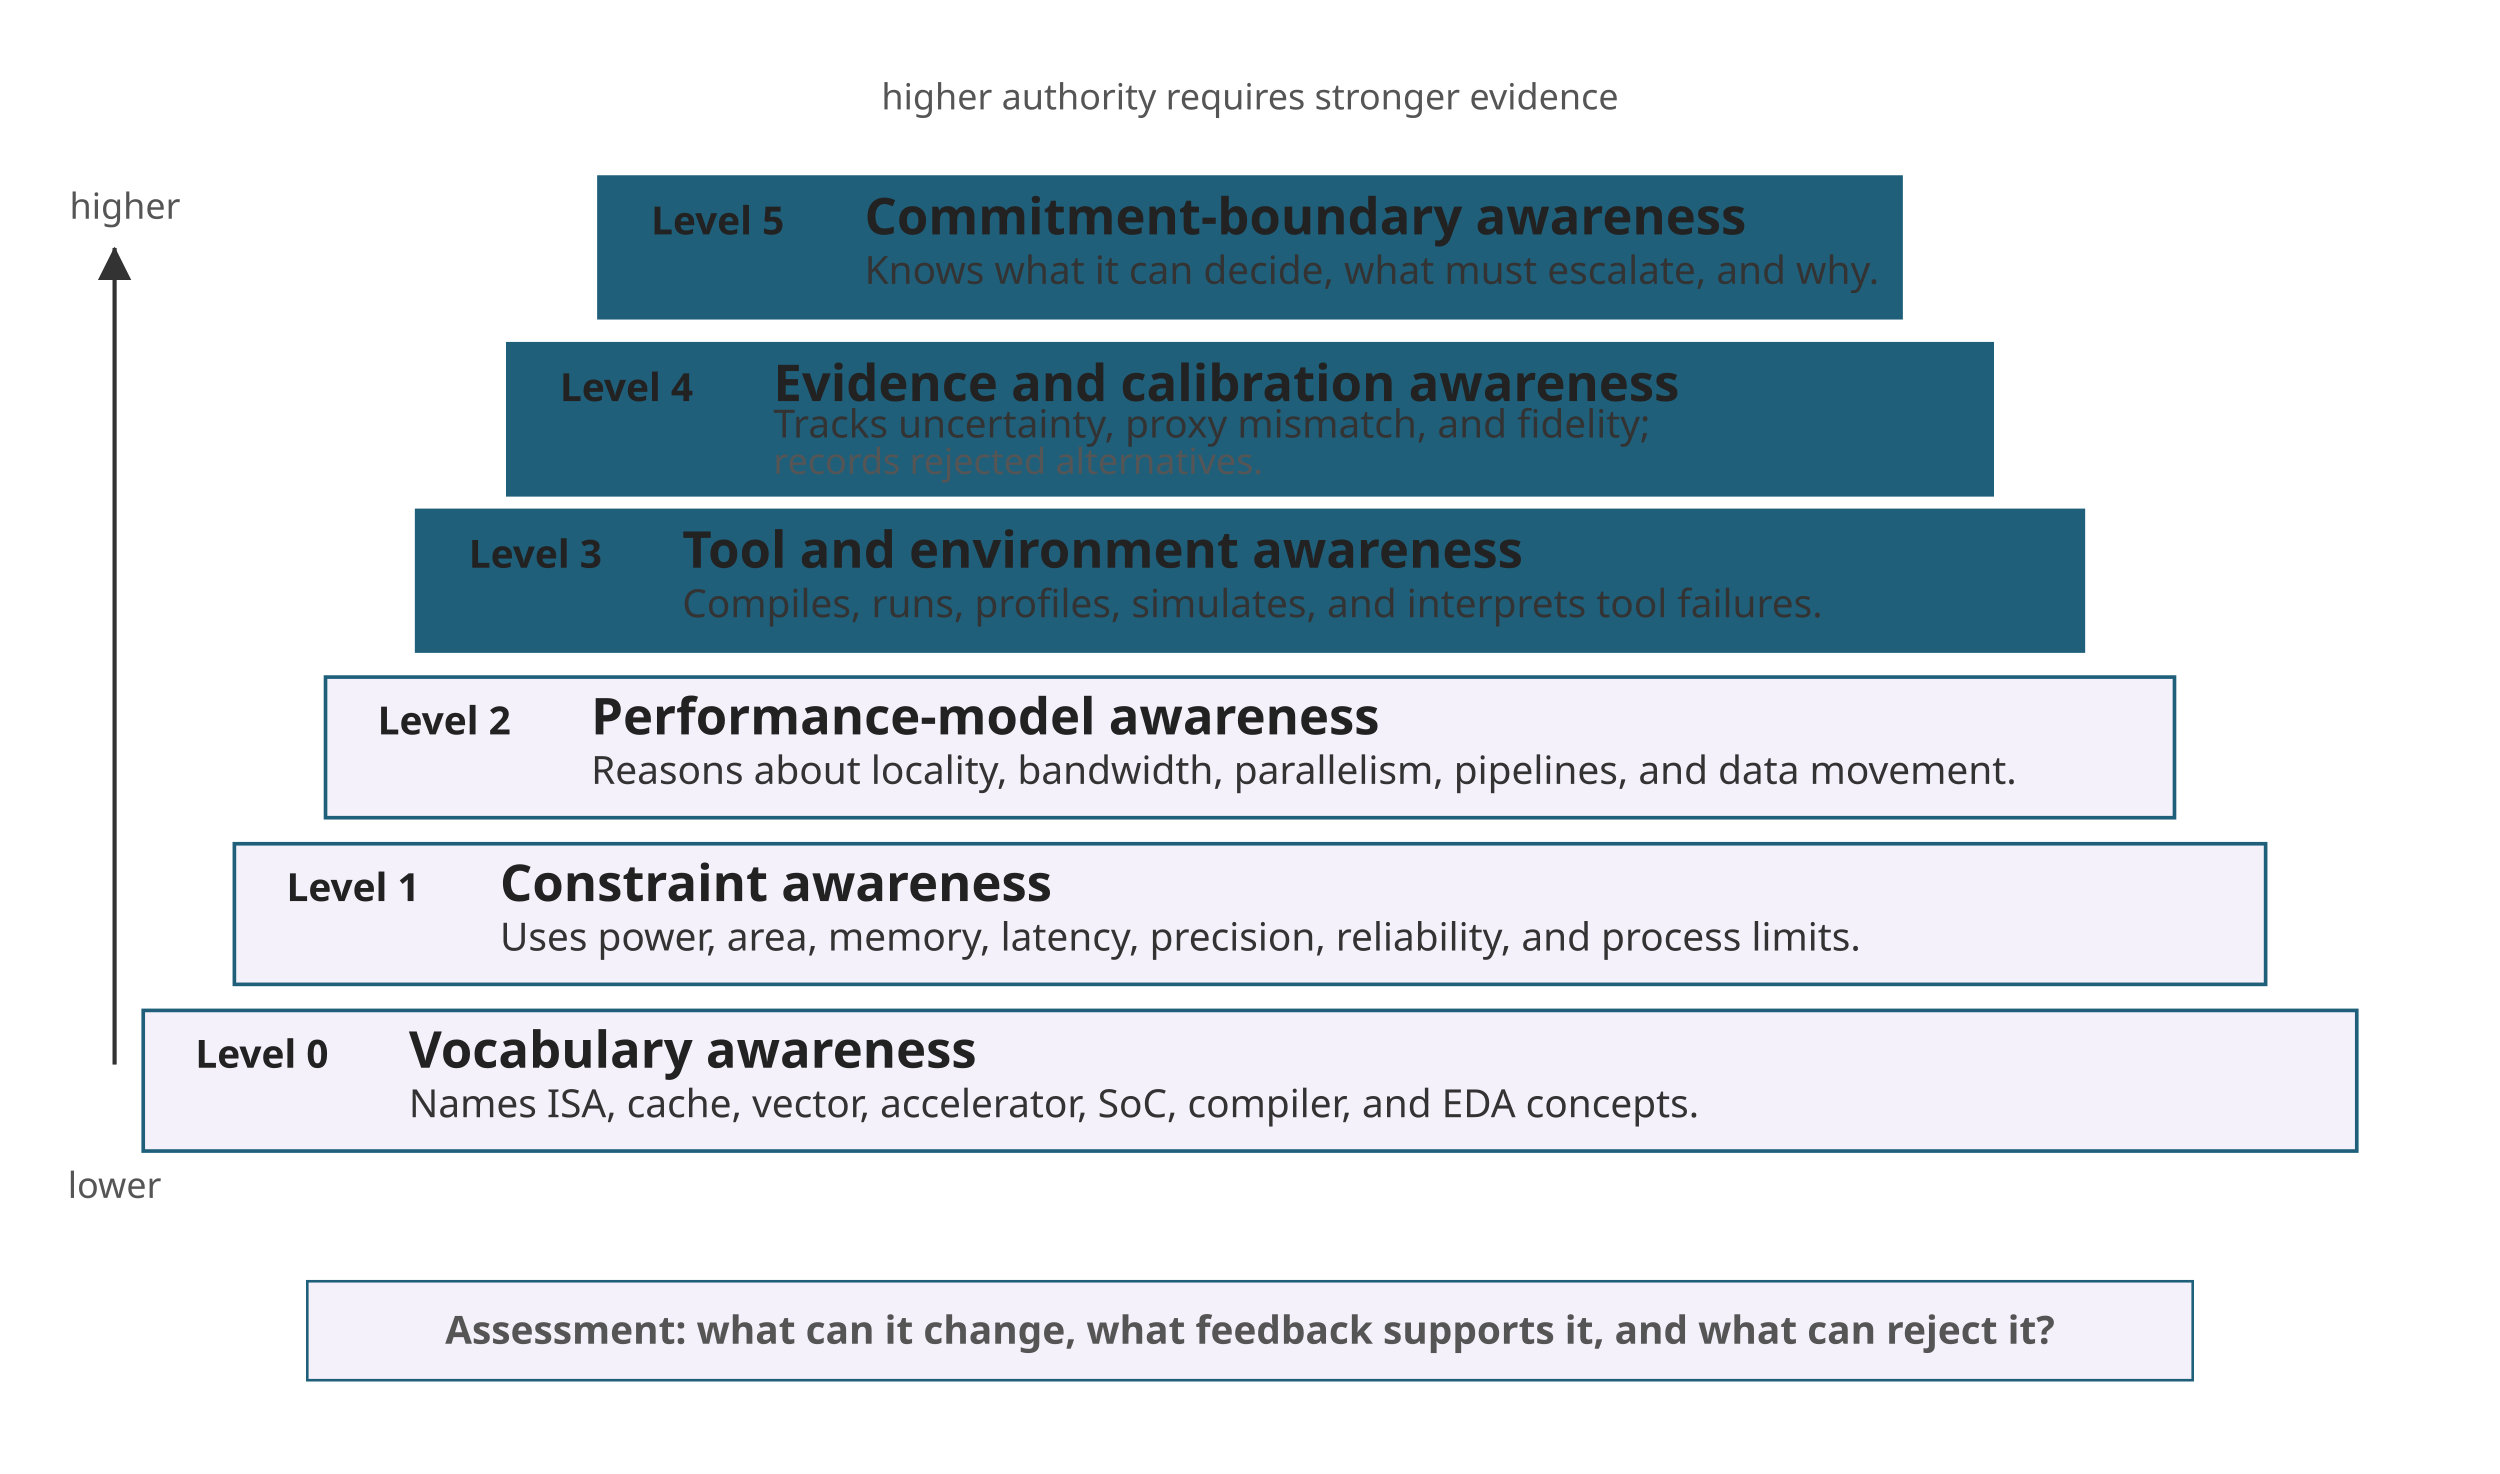
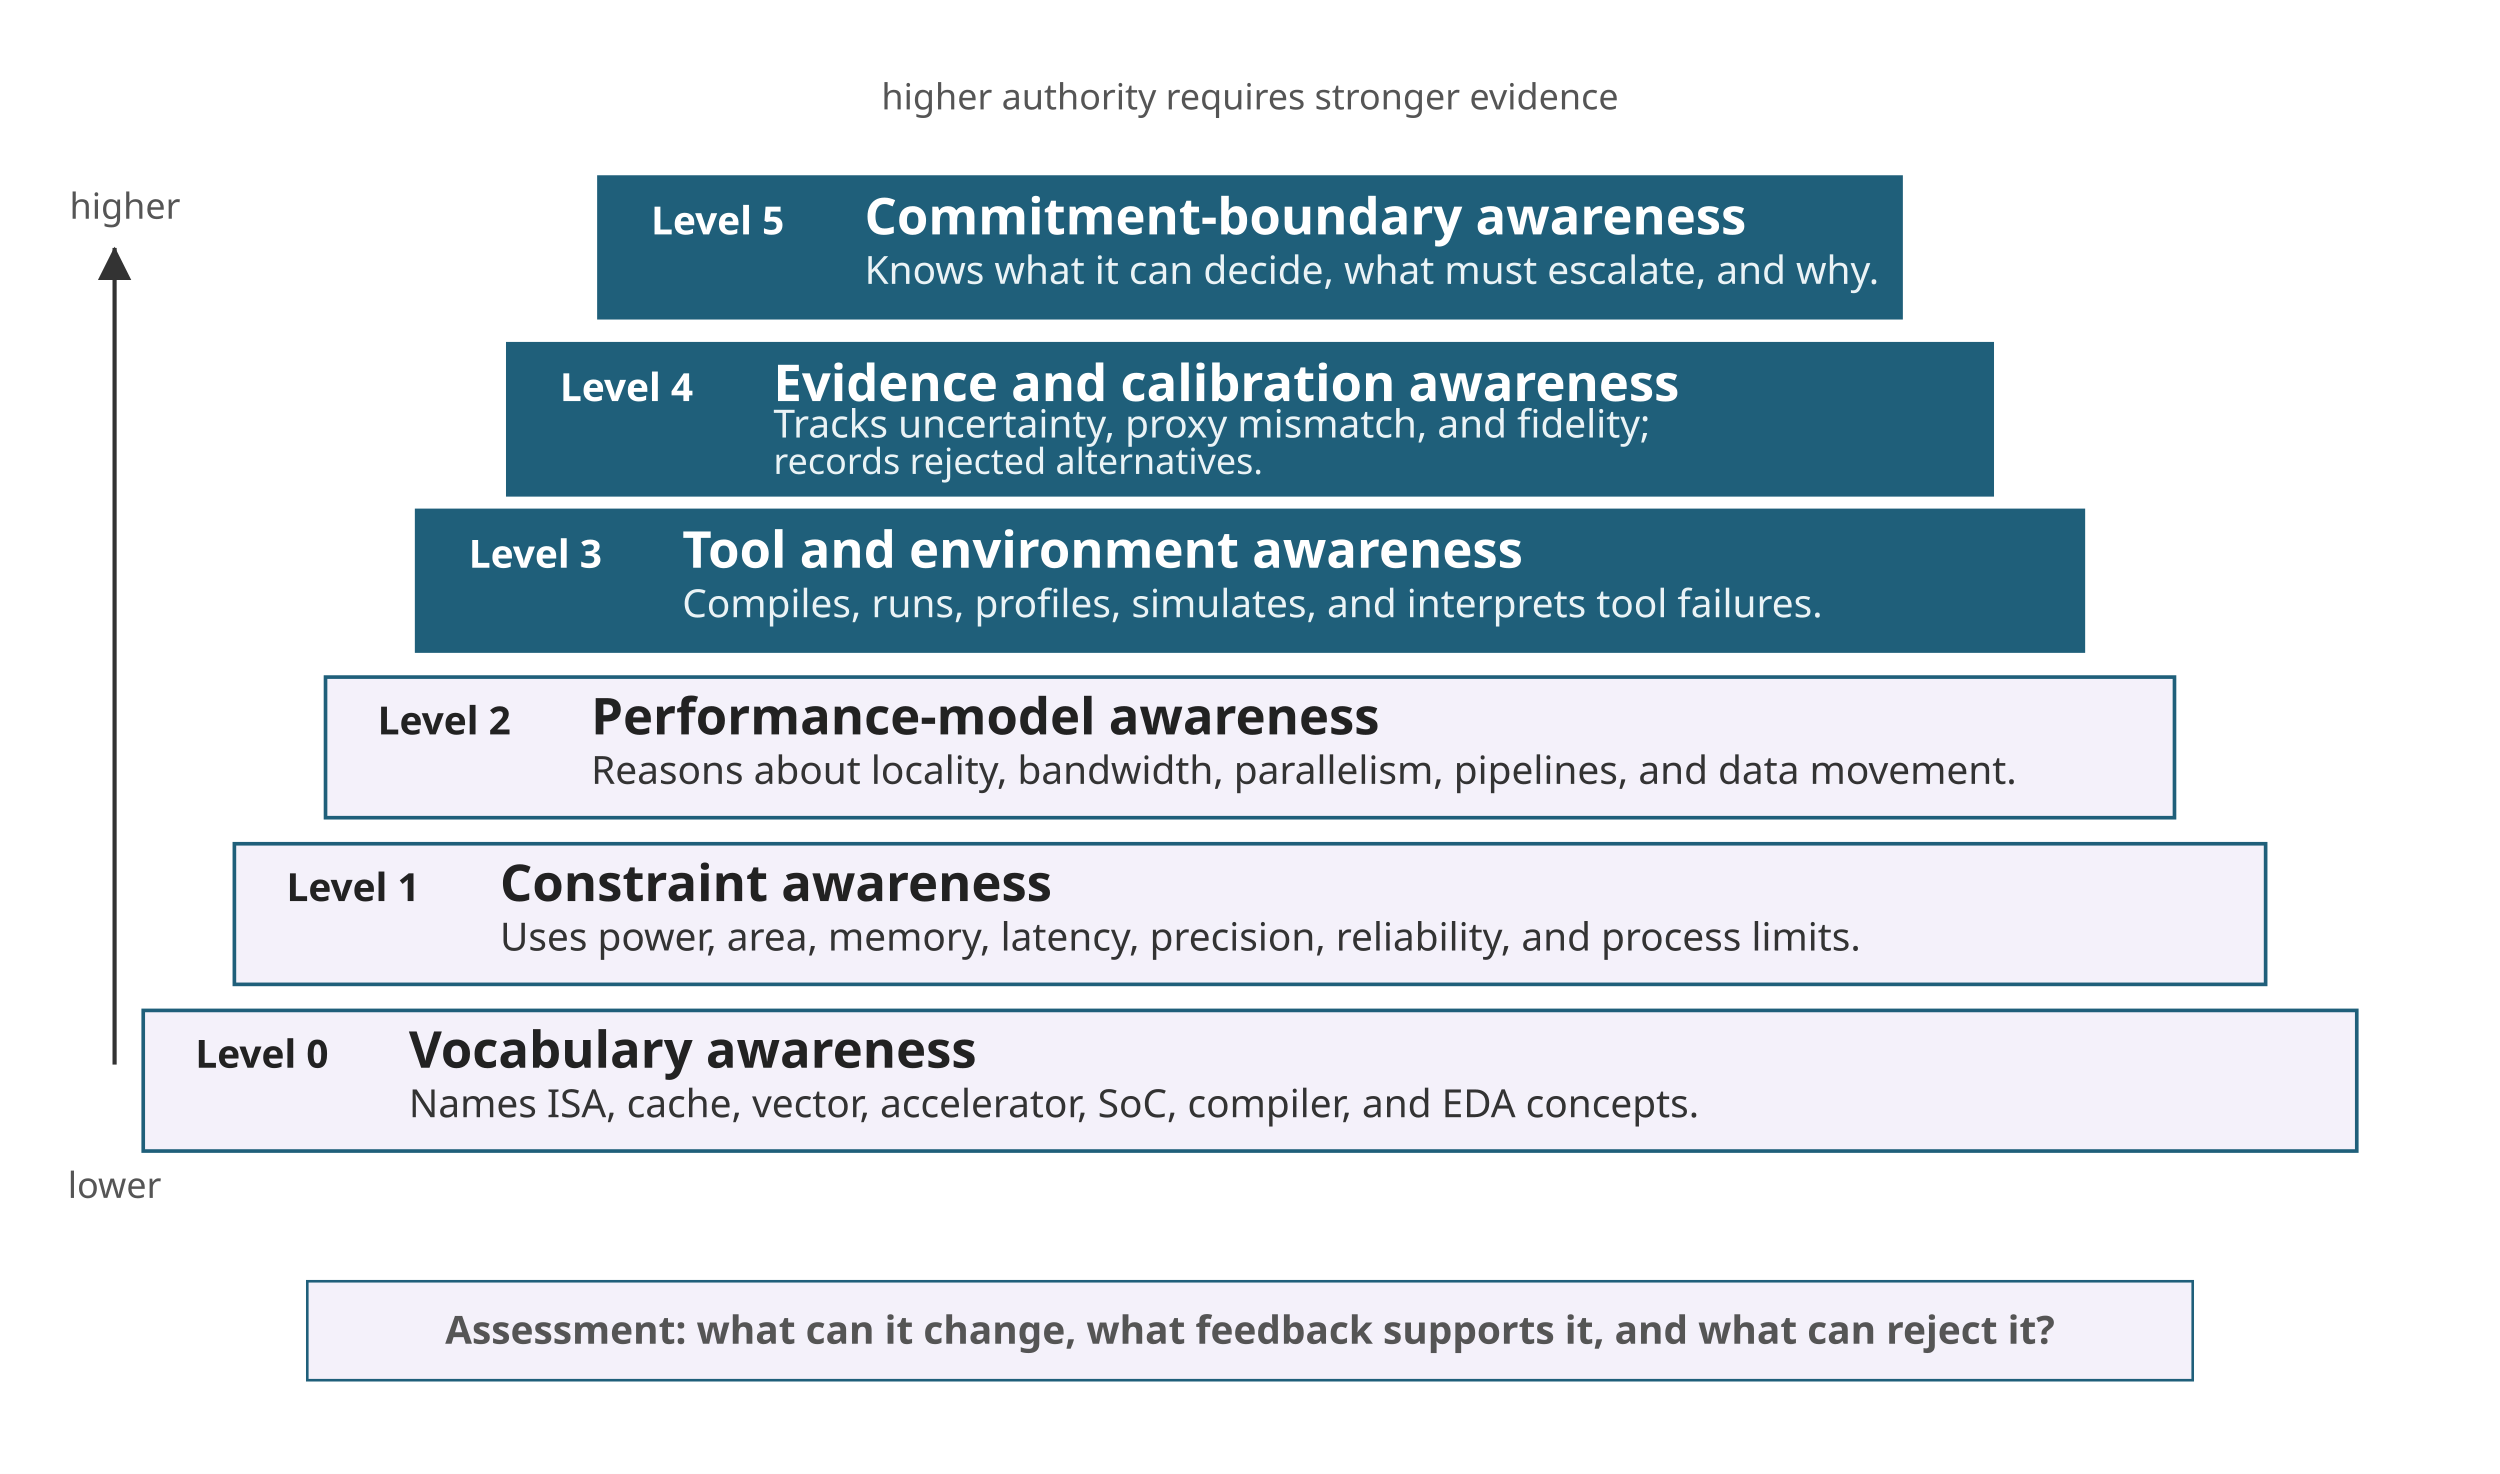
<svg xmlns="http://www.w3.org/2000/svg" viewBox="0 0 960 566" role="img">
  <defs>
    <marker id="arrow" viewBox="0 0 10 10" refX="9" refY="5" markerWidth="8" markerHeight="8" orient="auto">
      <path d="M 0 0 L 10 5 L 0 10 z" fill="#333333" />
    </marker>
    <style>
      .font { font-family: sans-serif; }
      .level { stroke-width: 1.4; }
      .num { font-size: 14.9px; font-weight: 700; fill: #222222; }
      .label { font-size: 19.5px; font-weight: 700; fill: #222222; }
      .body { font-size: 14.9px; fill: #333333; }
+       .num-dark { font-size: 14.9px; font-weight: 700; fill: #FFFFFF; }
+       .label-dark { font-size: 19.5px; font-weight: 700; fill: #FFFFFF; }
+       .body-dark { font-size: 14.9px; fill: #EAF3F6; }
+       .small-dark { font-size: 13.8px; fill: #EAF3F6; }
      .note { font-size: 14.9px; font-weight: 700; fill: #555555; }
      .small { font-size: 13.8px; fill: #555555; }
      .axis { stroke: #333333; stroke-width: 1.6; fill: none; stroke-linecap: square; }
      .l0 { fill: #F4F1FA; stroke: #1F5F7A; }
      .l1 { fill: #F4F1FA; stroke: #1F5F7A; }
      .l2 { fill: #F4F1FA; stroke: #1F5F7A; }
      .l3 { fill: #1F5F7A; stroke: #1F5F7A; }
      .l4 { fill: #1F5F7A; stroke: #1F5F7A; }
      .l5 { fill: #1F5F7A; stroke: #1F5F7A; }
      .neutral { fill: #F4F1FA; stroke: #1F5F7A; }
    </style>
  </defs>
  <rect width="960" height="566" fill="#FFFFFF" />
  <g class="font" transform="translate(0,-54)">
    <line class="axis" x1="44" y1="462" x2="44" y2="150" marker-end="url(#arrow)" />
    <text class="small" x="44" y="514" text-anchor="middle">lower</text>
    <text class="small" x="48" y="138" text-anchor="middle">higher</text>
    <text class="small" x="480" y="96" text-anchor="middle">higher authority requires stronger evidence</text>
    <rect class="level l5" x="230" y="122" width="500" height="54" />
-     <text class="num" x="250" y="144">Level 5</text>
-     <text class="label" x="332" y="144">Commitment-boundary awareness</text>
-     <text class="body" x="332" y="163">Knows what it can decide, what must escalate, and why.</text>
+     <text class="num-dark" x="250" y="144">Level 5</text>
+     <text class="label-dark" x="332" y="144">Commitment-boundary awareness</text>
+     <text class="body-dark" x="332" y="163">Knows what it can decide, what must escalate, and why.</text>
    <rect class="level l4" x="195" y="186" width="570" height="58" />
-     <text class="num" x="215" y="208">Level 4</text>
-     <text class="label" x="297" y="208">Evidence and calibration awareness</text>
-     <text class="body" x="297" y="222">Tracks uncertainty, proxy mismatch, and fidelity;</text>
-     <text class="small" x="297" y="236">records rejected alternatives.</text>
+     <text class="num-dark" x="215" y="208">Level 4</text>
+     <text class="label-dark" x="297" y="208">Evidence and calibration awareness</text>
+     <text class="body-dark" x="297" y="222">Tracks uncertainty, proxy mismatch, and fidelity;</text>
+     <text class="small-dark" x="297" y="236">records rejected alternatives.</text>
    <rect class="level l3" x="160" y="250" width="640" height="54" />
-     <text class="num" x="180" y="272">Level 3</text>
-     <text class="label" x="262" y="272">Tool and environment awareness</text>
-     <text class="body" x="262" y="291">Compiles, runs, profiles, simulates, and interprets tool failures.</text>
+     <text class="num-dark" x="180" y="272">Level 3</text>
+     <text class="label-dark" x="262" y="272">Tool and environment awareness</text>
+     <text class="body-dark" x="262" y="291">Compiles, runs, profiles, simulates, and interprets tool failures.</text>
    <rect class="level l2" x="125" y="314" width="710" height="54" />
    <text class="num" x="145" y="336">Level 2</text>
    <text class="label" x="227" y="336">Performance-model awareness</text>
    <text class="body" x="227" y="355">Reasons about locality, bandwidth, parallelism, pipelines, and data movement.</text>
    <rect class="level l1" x="90" y="378" width="780" height="54" />
    <text class="num" x="110" y="400">Level 1</text>
    <text class="label" x="192" y="400">Constraint awareness</text>
    <text class="body" x="192" y="419">Uses power, area, memory, latency, precision, reliability, and process limits.</text>
    <rect class="level l0" x="55" y="442" width="850" height="54" />
    <text class="num" x="75" y="464">Level 0</text>
    <text class="label" x="157" y="464">Vocabulary awareness</text>
    <text class="body" x="157" y="483">Names ISA, cache, vector, accelerator, SoC, compiler, and EDA concepts.</text>
    <rect class="neutral" x="118" y="546" width="724" height="38" />
    <text class="note" x="480" y="570" text-anchor="middle">Assessment: what can it change, what feedback supports it, and what can reject it?</text>
  </g>
</svg>
